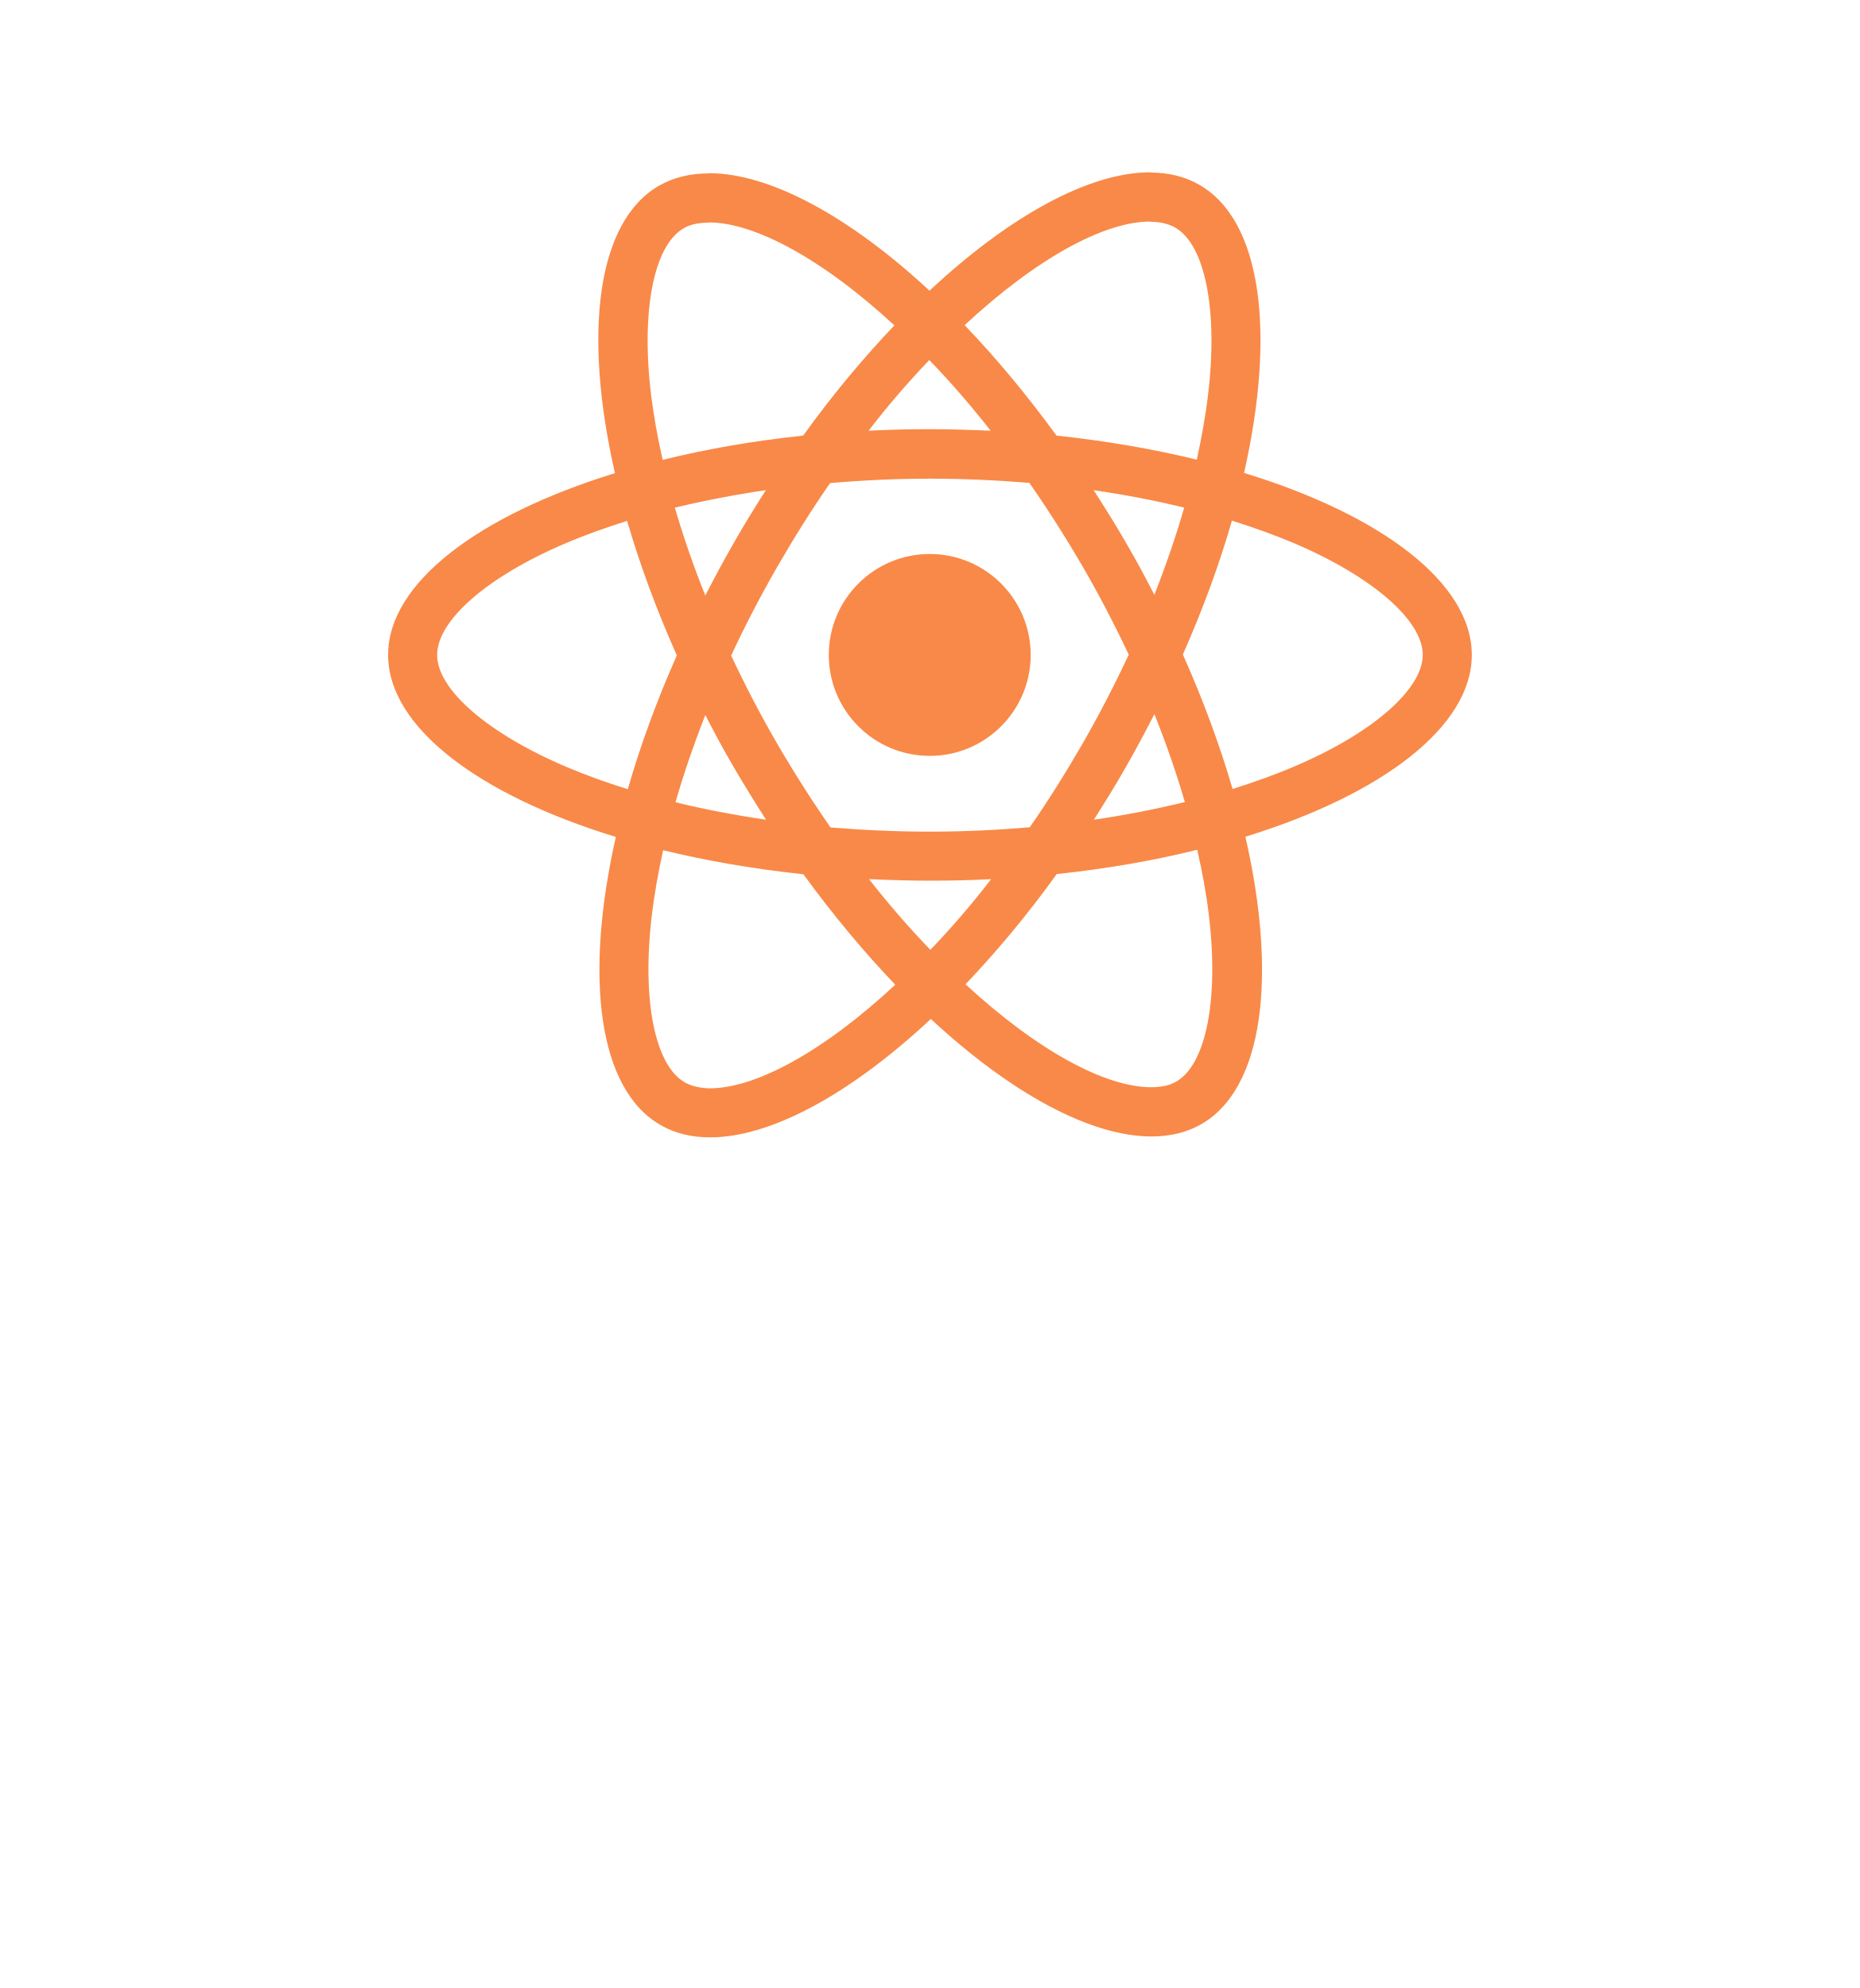
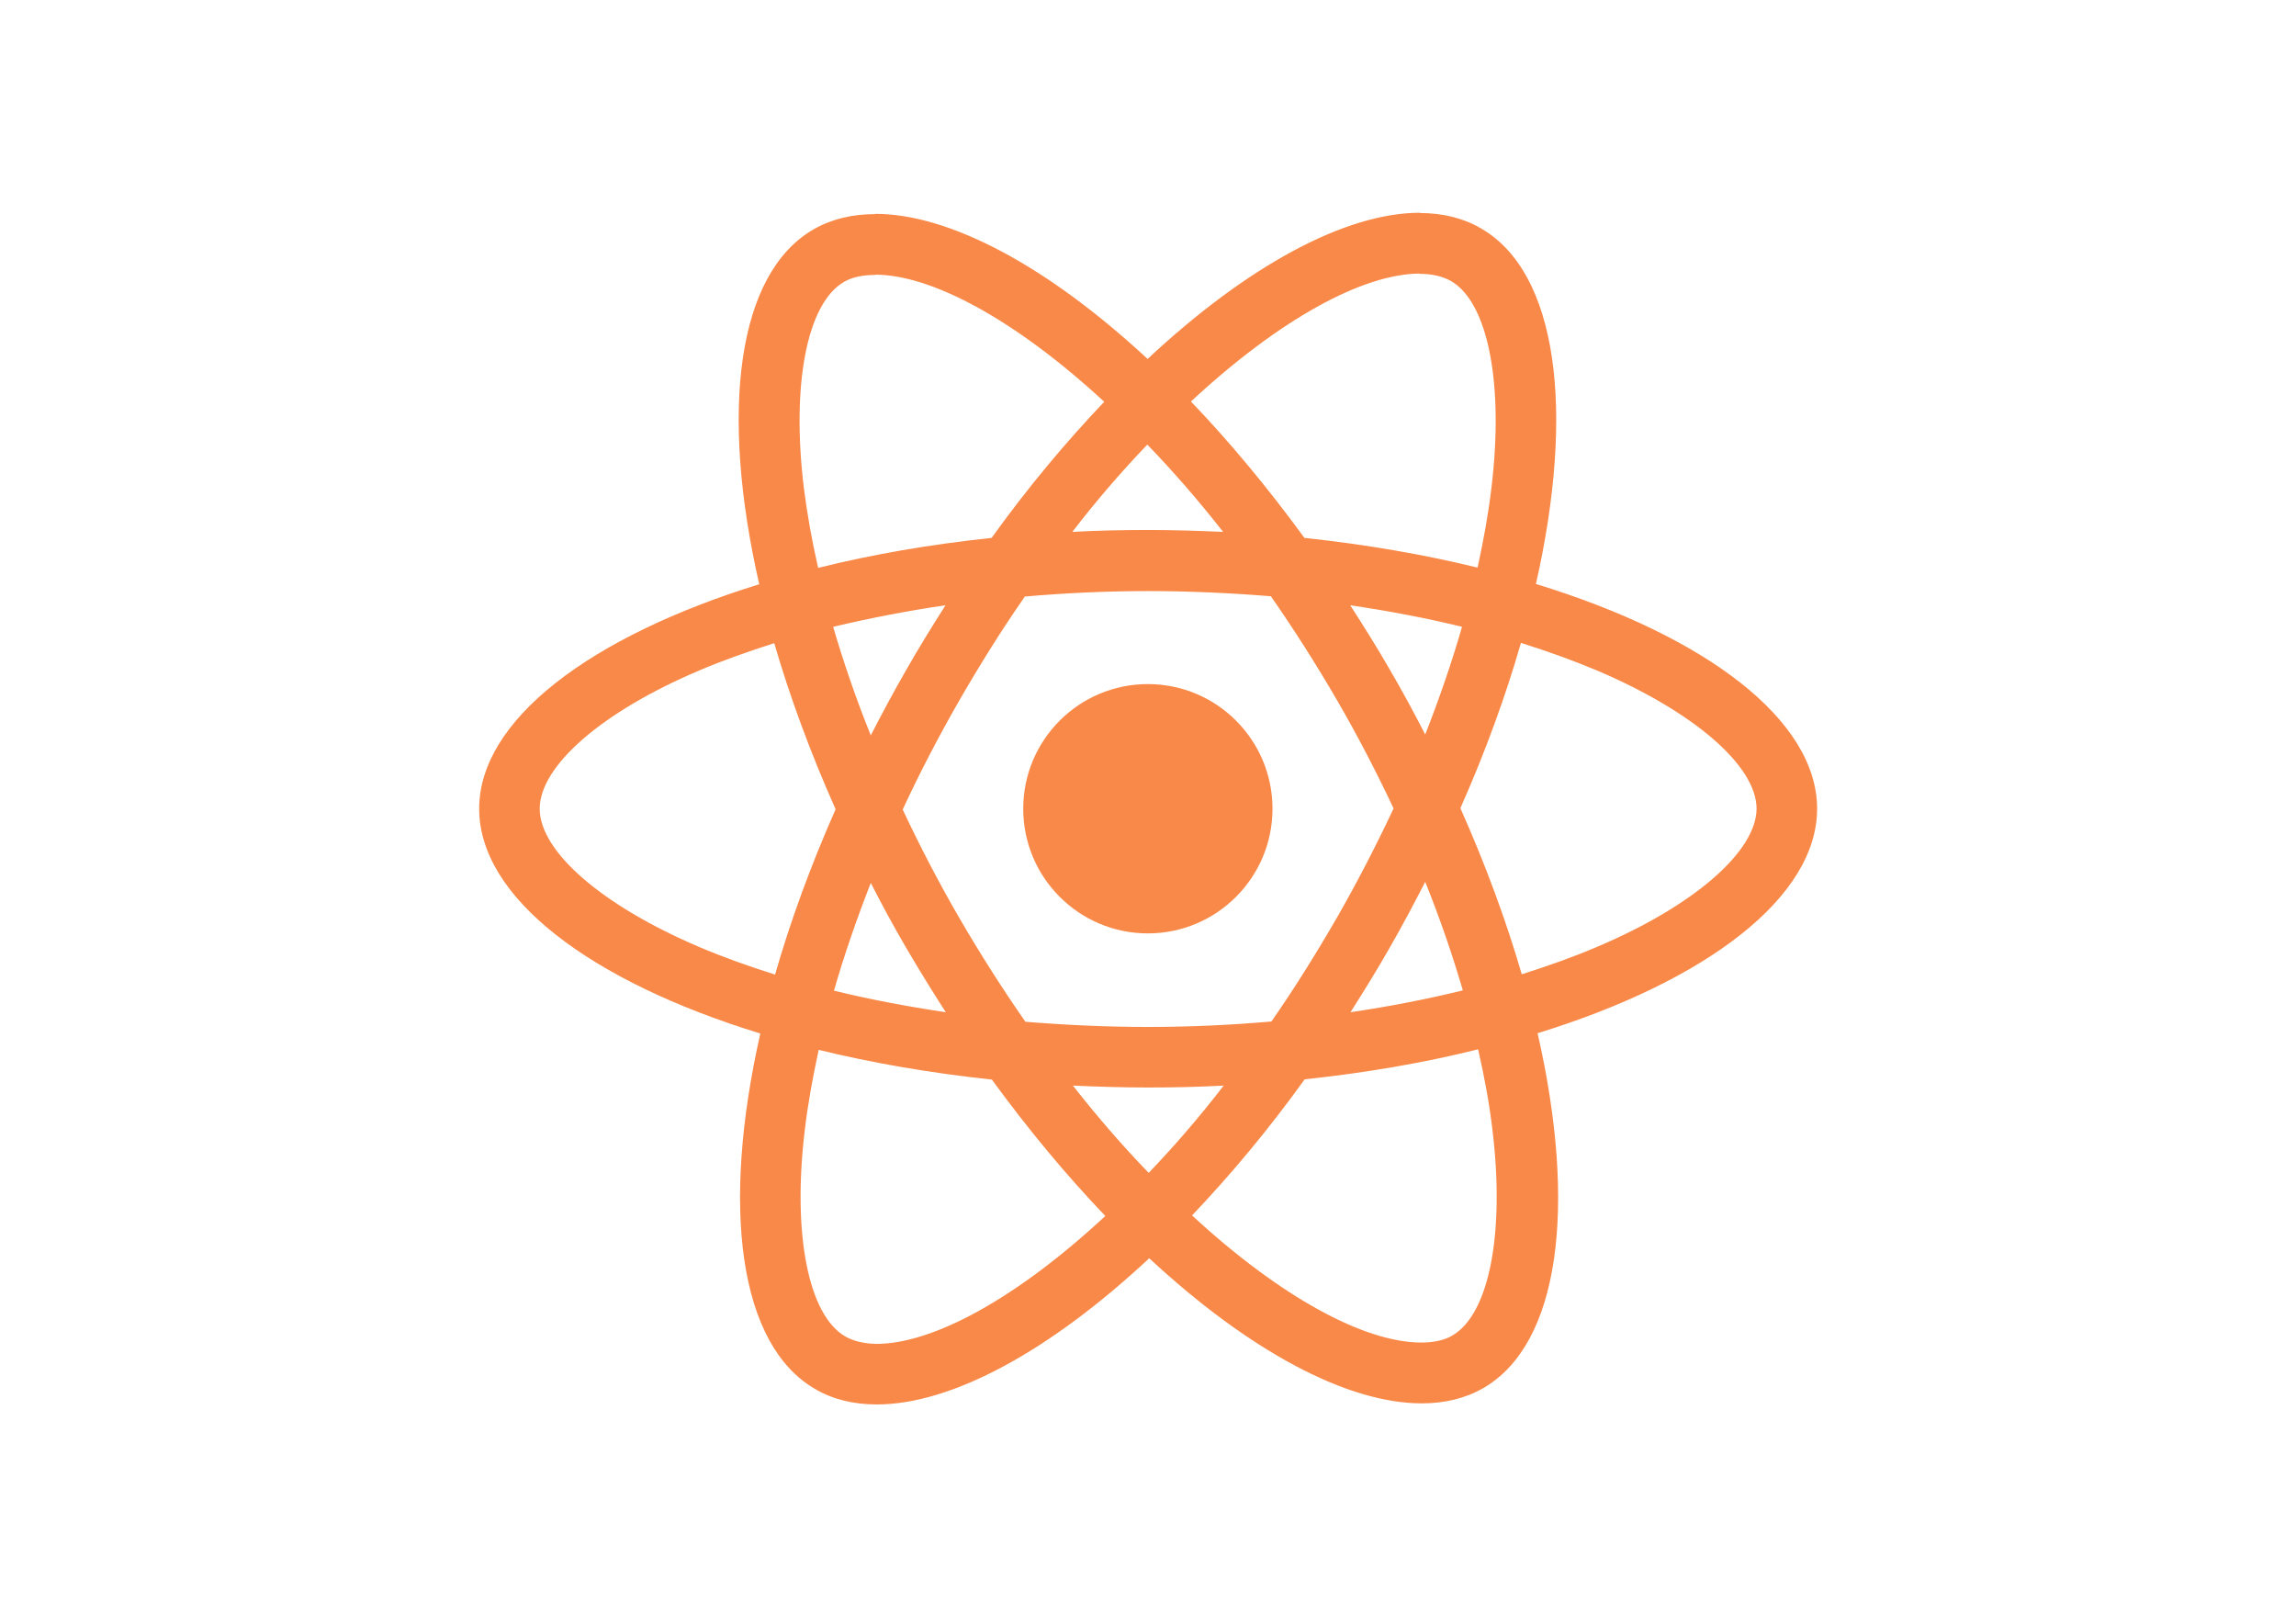
- <svg xmlns="http://www.w3.org/2000/svg" viewBox="0 0 841.9 900">
+ <svg xmlns="http://www.w3.org/2000/svg" viewBox="0 0 841.9 595.3">
  <g fill="#f98948">
    <path d="M666.3 296.5c0-32.5-40.7-63.3-103.1-82.4 14.4-63.6 8-114.2-20.2-130.4-6.5-3.8-14.1-5.6-22.4-5.6v22.3c4.6 0 8.3.9 11.4 2.6 13.6 7.8 19.5 37.5 14.9 75.7-1.1 9.4-2.9 19.3-5.1 29.4-19.6-4.8-41-8.5-63.5-10.9-13.5-18.5-27.5-35.3-41.6-50 32.6-30.3 63.2-46.9 84-46.9V78c-27.5 0-63.5 19.6-99.9 53.6-36.4-33.8-72.4-53.2-99.9-53.2v22.3c20.7 0 51.4 16.5 84 46.6-14 14.7-28 31.4-41.3 49.9-22.6 2.4-44 6.1-63.6 11-2.3-10-4-19.7-5.2-29-4.7-38.2 1.1-67.9 14.6-75.8 3-1.8 6.9-2.6 11.5-2.6V78.5c-8.4 0-16 1.8-22.6 5.6-28.1 16.2-34.4 66.7-19.9 130.1-62.2 19.2-102.7 49.9-102.7 82.3 0 32.5 40.7 63.3 103.1 82.4-14.4 63.6-8 114.2 20.2 130.4 6.5 3.8 14.1 5.6 22.5 5.6 27.5 0 63.5-19.6 99.9-53.6 36.4 33.8 72.4 53.2 99.9 53.2 8.4 0 16-1.8 22.6-5.6 28.1-16.2 34.4-66.7 19.9-130.1 62-19.1 102.5-49.9 102.5-82.3zm-130.2-66.7c-3.7 12.9-8.3 26.2-13.5 39.5-4.1-8-8.4-16-13.1-24-4.6-8-9.5-15.8-14.4-23.4 14.2 2.1 27.9 4.7 41 7.9zm-45.8 106.5c-7.8 13.5-15.8 26.3-24.1 38.2-14.9 1.3-30 2-45.2 2-15.1 0-30.2-.7-45-1.9-8.3-11.9-16.4-24.6-24.2-38-7.6-13.1-14.5-26.4-20.8-39.8 6.2-13.4 13.2-26.8 20.7-39.9 7.8-13.5 15.8-26.3 24.1-38.2 14.9-1.3 30-2 45.2-2 15.1 0 30.2.7 45 1.9 8.3 11.9 16.4 24.6 24.2 38 7.6 13.1 14.5 26.4 20.8 39.8-6.3 13.4-13.2 26.8-20.7 39.9zm32.3-13c5.4 13.4 10 26.8 13.8 39.8-13.1 3.2-26.9 5.9-41.2 8 4.9-7.7 9.8-15.6 14.4-23.7 4.6-8 8.9-16.1 13-24.1zM421.2 430c-9.3-9.6-18.6-20.3-27.8-32 9 .4 18.2.7 27.5.7 9.4 0 18.7-.2 27.8-.7-9 11.7-18.3 22.4-27.5 32zm-74.4-58.9c-14.2-2.1-27.9-4.7-41-7.9 3.7-12.9 8.3-26.2 13.5-39.5 4.1 8 8.4 16 13.1 24 4.7 8 9.5 15.8 14.4 23.4zM420.7 163c9.3 9.6 18.6 20.3 27.8 32-9-.4-18.2-.7-27.5-.7-9.4 0-18.7.2-27.8.7 9-11.7 18.3-22.4 27.5-32zm-74 58.9c-4.9 7.7-9.8 15.6-14.4 23.7-4.6 8-8.9 16-13 24-5.4-13.4-10-26.8-13.8-39.8 13.1-3.1 26.9-5.8 41.2-7.9zm-90.5 125.2c-35.4-15.1-58.3-34.9-58.3-50.6 0-15.7 22.9-35.6 58.3-50.6 8.6-3.7 18-7 27.7-10.1 5.7 19.6 13.2 40 22.5 60.9-9.2 20.8-16.6 41.1-22.2 60.6-9.9-3.1-19.3-6.5-28-10.2zM310 490c-13.6-7.8-19.5-37.5-14.9-75.7 1.1-9.4 2.9-19.3 5.1-29.4 19.6 4.8 41 8.5 63.5 10.9 13.5 18.5 27.5 35.3 41.6 50-32.6 30.3-63.2 46.9-84 46.9-4.5-.1-8.3-1-11.3-2.7zm237.2-76.2c4.7 38.2-1.1 67.9-14.6 75.8-3 1.8-6.9 2.6-11.5 2.6-20.7 0-51.4-16.5-84-46.6 14-14.7 28-31.4 41.3-49.9 22.6-2.4 44-6.1 63.6-11 2.3 10.1 4.1 19.8 5.2 29.1zm38.5-66.7c-8.6 3.7-18 7-27.7 10.1-5.7-19.6-13.2-40-22.5-60.9 9.2-20.8 16.6-41.1 22.2-60.6 9.9 3.1 19.3 6.5 28.1 10.2 35.4 15.1 58.3 34.9 58.3 50.6-.1 15.7-23 35.6-58.4 50.6zM320.8 78.4z" />
    <circle cx="420.9" cy="296.5" r="45.7" />
    <path d="M520.5 78.1z" />
  </g>
</svg>
